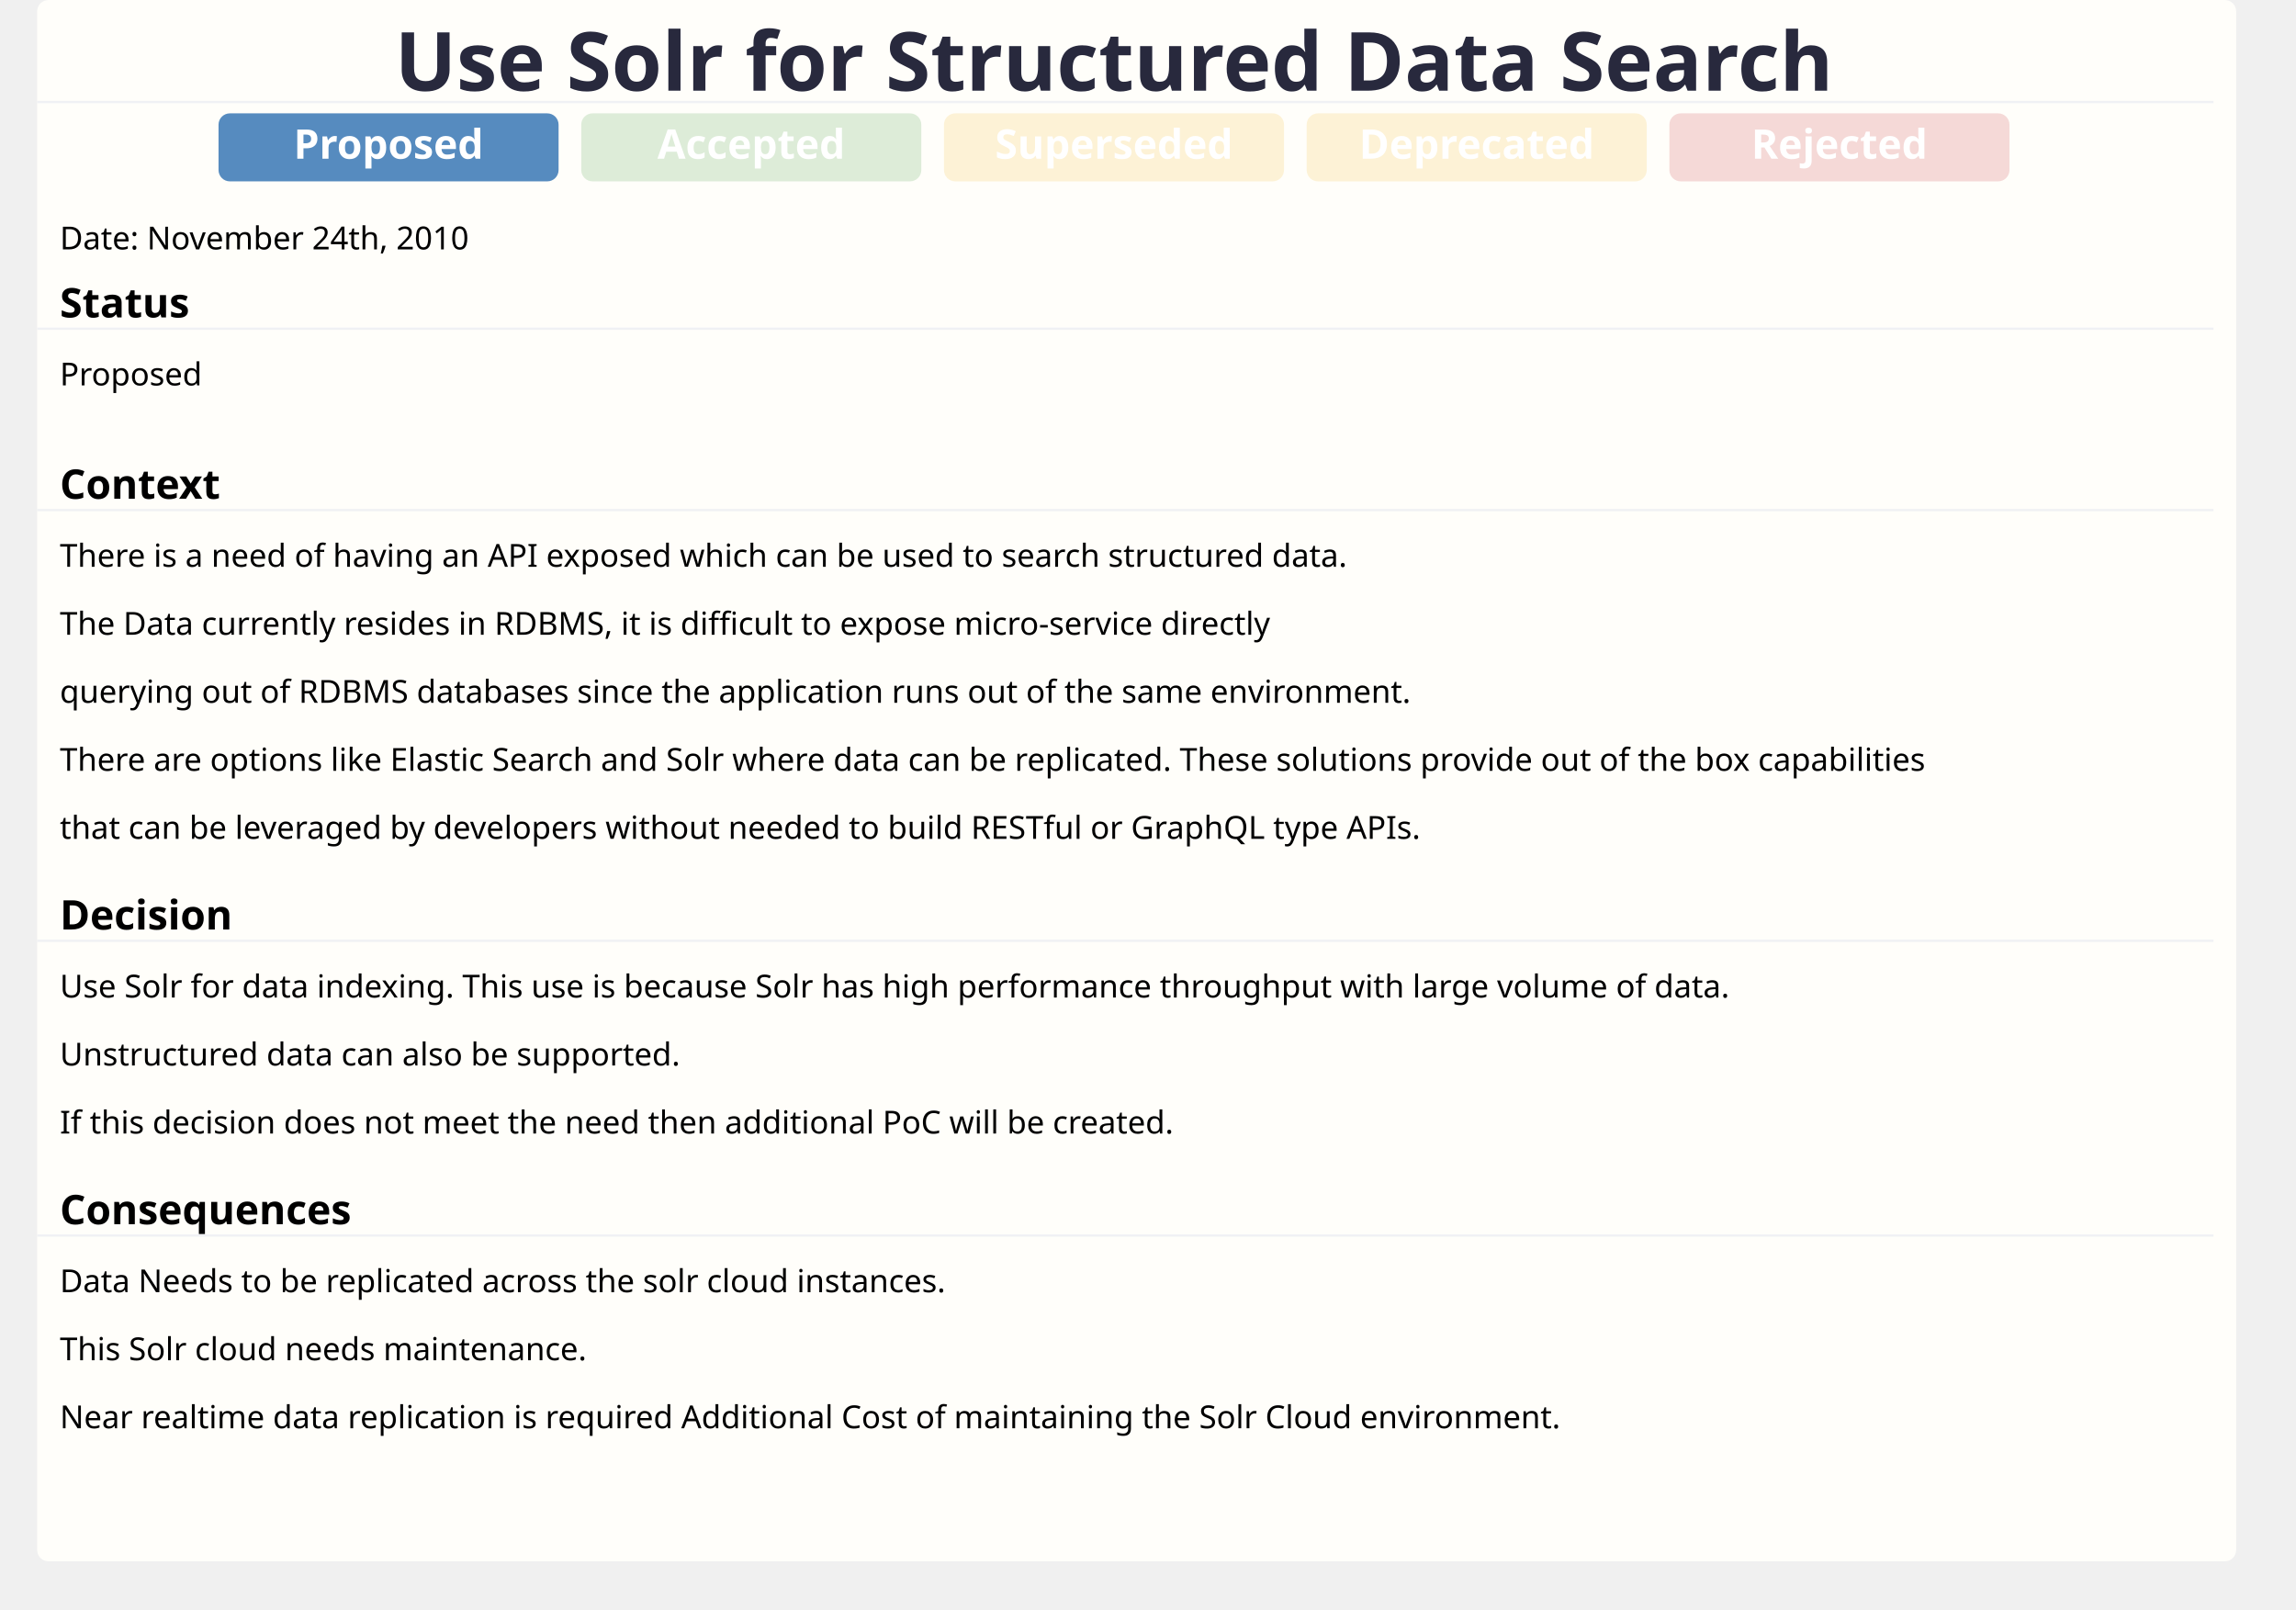
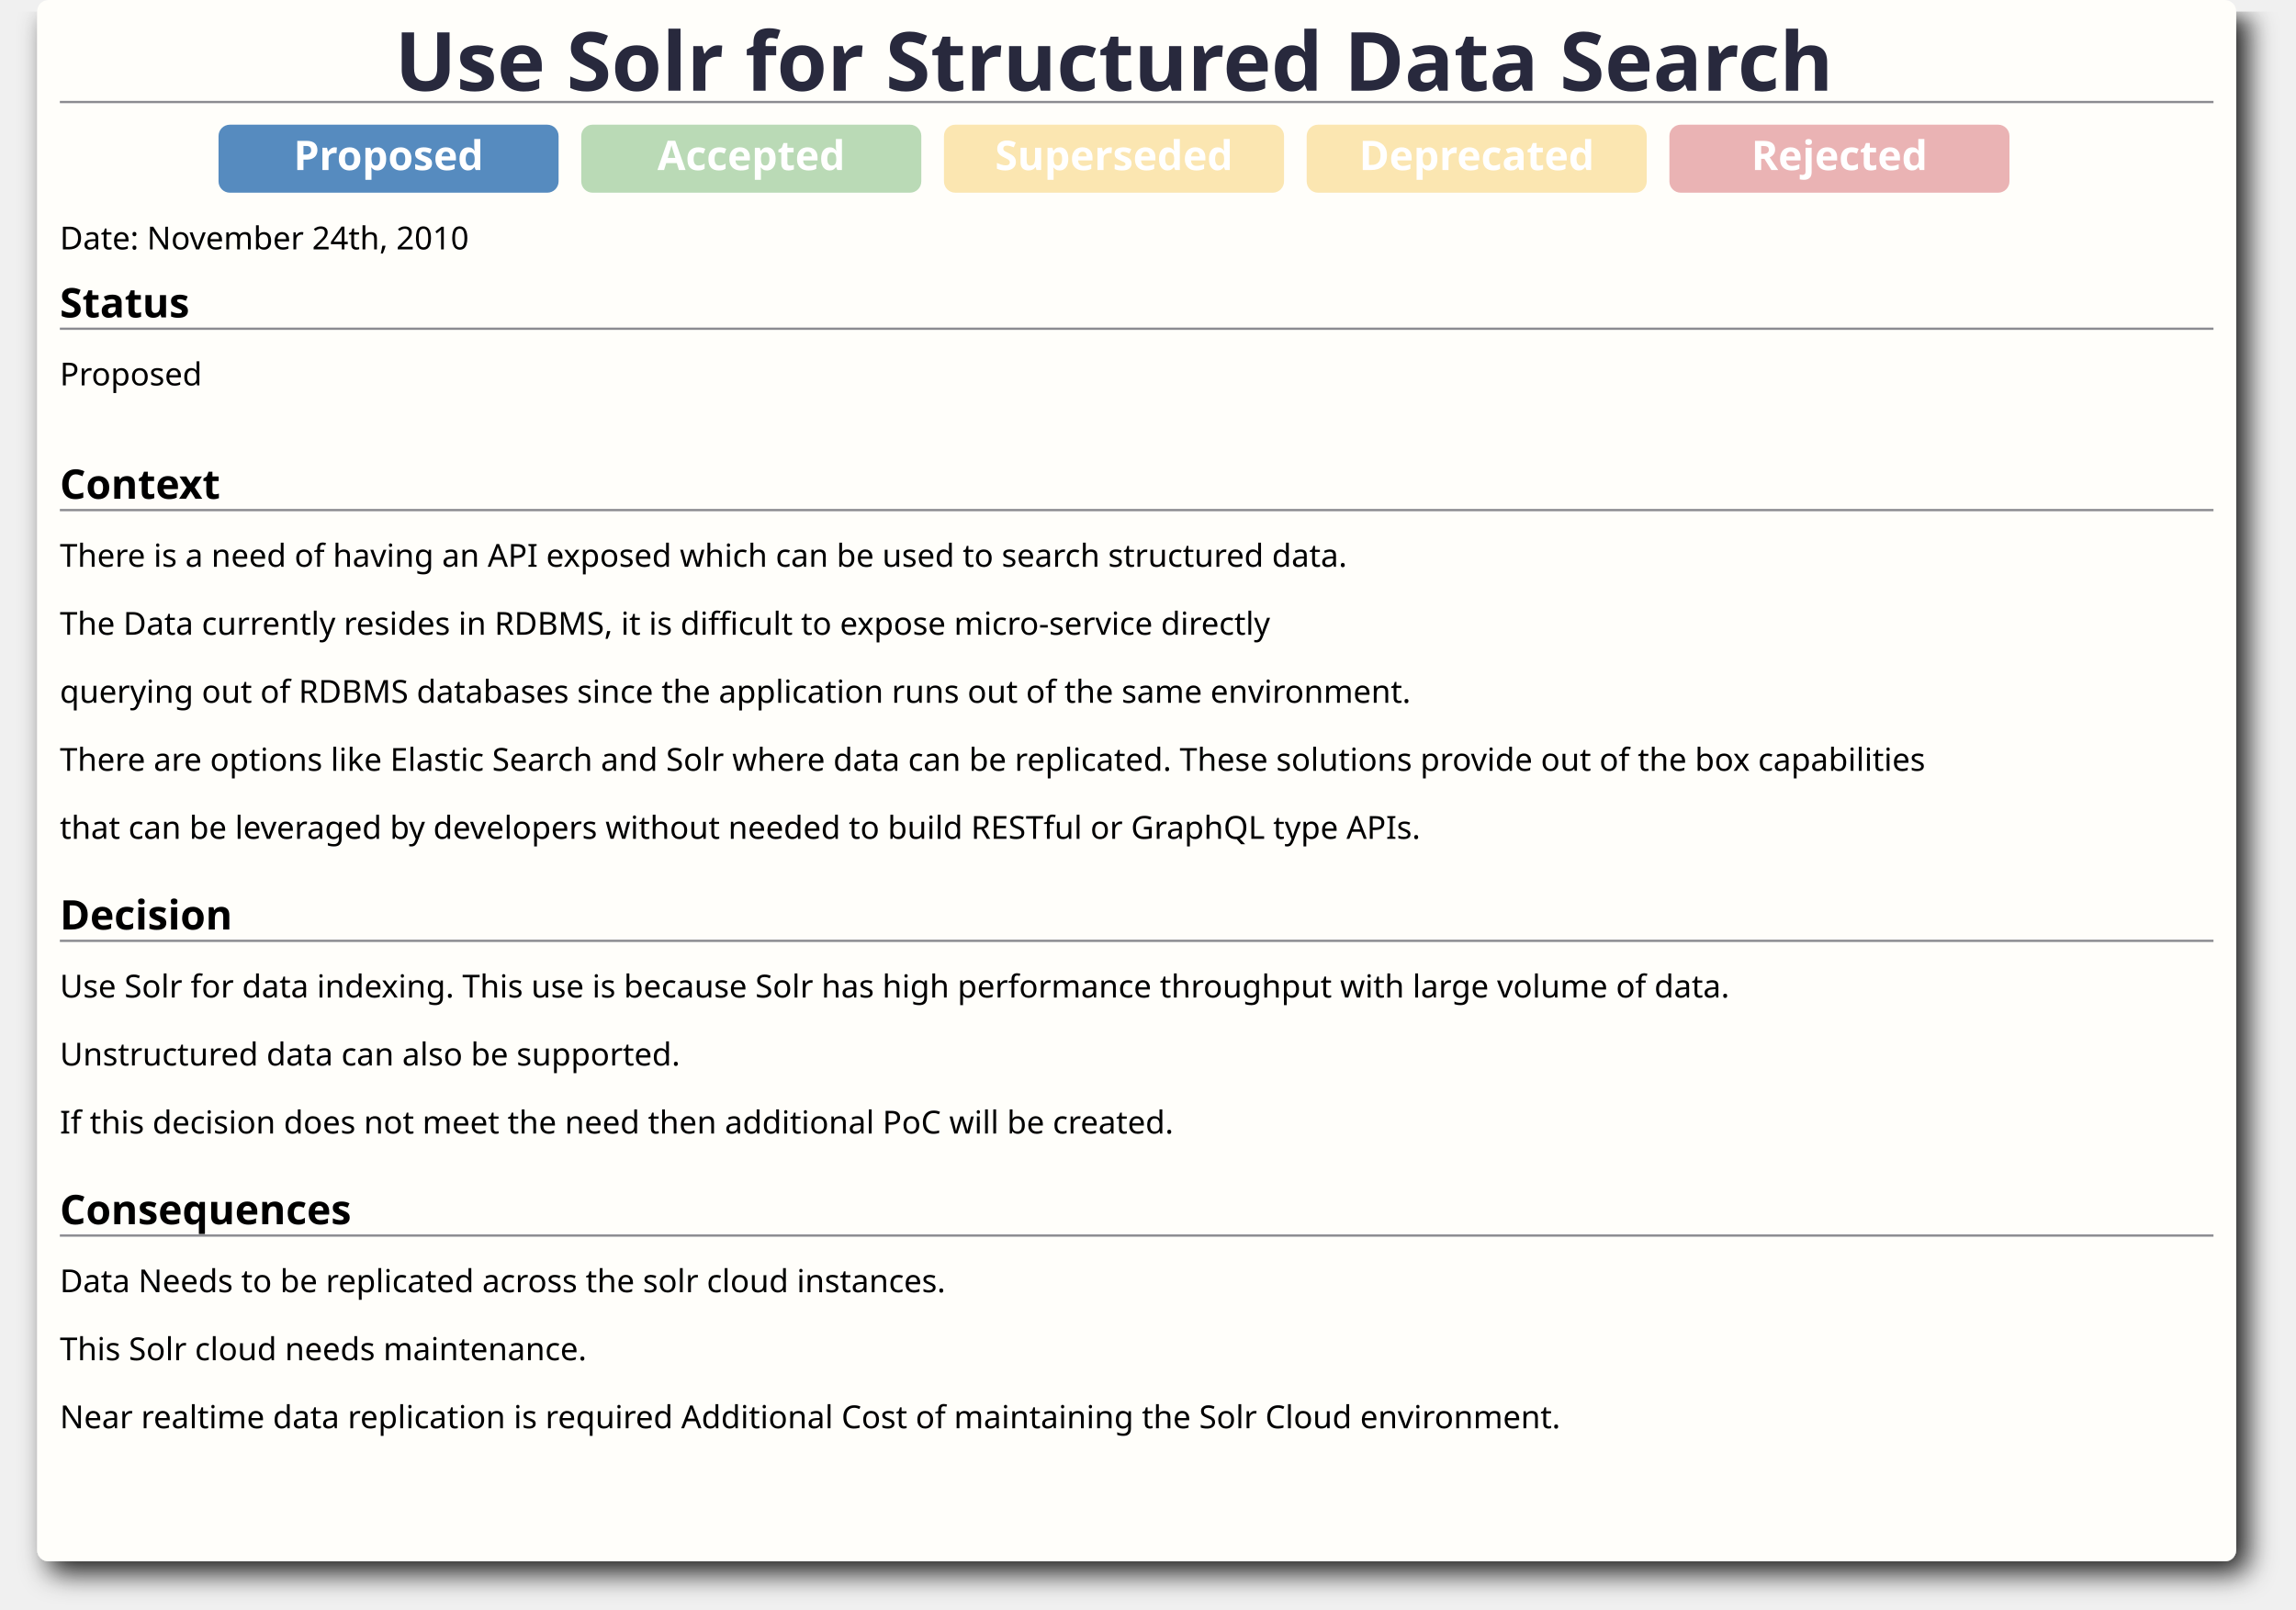
<svg xmlns="http://www.w3.org/2000/svg" width="970" height="680" viewBox="0 0 1000 710">
  <filter id="dropShadow" height="130%">
    <feGaussianBlur in="SourceAlpha" stdDeviation="6" />
    <feOffset dx="5" dy="5" result="offsetblur" />
    <feComponentTransfer>
      <feFuncA type="linear" slope="0.9" />
    </feComponentTransfer>
    <feMerge>
      <feMergeNode />
      <feMergeNode in="SourceGraphic" />
    </feMerge>
  </filter>
  <style>
        .title {
            font: bold 36px "Noto Sans",sans-serif;
            fill: #28293D;
        }

        .status {
            font: bold 18px "Noto Sans",sans-serif;
        }
        .content {
            font: normal 14px "Noto Sans",sans-serif;
        }
        .context {
            font: bold 18px "Noto Sans",sans-serif;
        }
        .contextline {
            font: normal 14px "Noto Sans",sans-serif;
        }
        .subtitle {
            font: bold 18px "Noto Sans",sans-serif;
            fill: white;
        }
        .unselected {
-             opacity: 0.2;
+             opacity: 0.4;
        }
    </style>
-   <rect id="myRect" x="10" y="0" width="970" height="97%" rx="5" ry="5" fill="#fffefa" class="card" />
+   <rect id="myRect" x="10" y="0" width="970" height="97%" rx="5" ry="5" fill="#fffefa" class="card" filter="url(#dropShadow)" />
  <text x="485" y="40" class="title" text-anchor="middle">Use Solr for Structured Data Search</text>
-   <line x1="10" y1="45" x2="970" y2="45" stroke="#F0F1F4" />
+   <line x1="20" y1="45" x2="970" y2="45" stroke="#8B8B90" />
  <g>
-     <rect x="90" y="50" fill="#568BBF" width="150" height="30" rx="5" ry="5" class="selected" />
-     <text x="165" y="70" text-anchor="middle" class="subtitle">Proposed</text>
+     <rect x="90" y="55" fill="#568BBF" width="150" height="30" rx="5" ry="5" class="selected" />
+     <text x="165" y="75" text-anchor="middle" class="subtitle">Proposed</text>
  </g>
  <g>
-     <rect x="250" y="50" fill="#53A551" width="150" height="30" rx="5" ry="5" class="unselected" />
-     <text x="325" y="70" text-anchor="middle" class="subtitle">Accepted</text>
+     <rect x="250" y="55" fill="#53A551" width="150" height="30" rx="5" ry="5" class="unselected" />
+     <text x="325" y="75" text-anchor="middle" class="subtitle">Accepted</text>
  </g>
  <g>
-     <rect x="410" y="50" fill="#F5C344" width="150" height="30" rx="5" ry="5" class="unselected" />
-     <text x="485" y="70" text-anchor="middle" class="subtitle">Superseded</text>
+     <rect x="410" y="55" fill="#F5C344" width="150" height="30" rx="5" ry="5" class="unselected" />
+     <text x="485" y="75" text-anchor="middle" class="subtitle">Superseded</text>
  </g>
  <g>
-     <rect x="570" y="50" fill="#F5C344" width="150" height="30" rx="5" ry="5" class="unselected" />
-     <text x="645" y="70" text-anchor="middle" class="subtitle">Deprecated</text>
+     <rect x="570" y="55" fill="#F5C344" width="150" height="30" rx="5" ry="5" class="unselected" />
+     <text x="645" y="75" text-anchor="middle" class="subtitle">Deprecated</text>
  </g>
  <g>
-     <rect x="730" y="50" fill="#CB444A" width="150" height="30" rx="5" ry="5" class="unselected" />
-     <text x="805" y="70" text-anchor="middle" class="subtitle">Rejected</text>
+     <rect x="730" y="55" fill="#CB444A" width="150" height="30" rx="5" ry="5" class="unselected" />
+     <text x="805" y="75" text-anchor="middle" class="subtitle">Rejected</text>
  </g>
  <text x="20" y="110" class="contextline">
    <tspan>Date: </tspan>
    <tspan class="content">November 24th, 2010</tspan>
  </text>
  <text x="20" y="140">
    <tspan class="status">Status </tspan>
    <tspan x="20" dy="30" class="content">Proposed</tspan>
  </text>
-   <line x1="10" y1="145" x2="970" y2="145" stroke="#F0F1F4" />
+   <line x1="20" y1="145" x2="970" y2="145" stroke="#8B8B90" />
  <text x="20" y="220">
    <tspan class="status">Context</tspan>
    <tspan x="20" dy="30" class="content">There is a need of having an API exposed which can be used to search structured data.</tspan>
    <tspan x="20" dy="30" class="content">The Data currently resides in RDBMS, it is difficult to expose micro-service directly</tspan>
    <tspan x="20" dy="30" class="content">querying out of RDBMS databases since the application runs out of the same environment.</tspan>
    <tspan x="20" dy="30" class="content">There are options like Elastic Search and Solr where data can be replicated. These solutions provide out of the box capabilities</tspan>
    <tspan x="20" dy="30" class="content">that can be leveraged by developers without needed to build RESTful or GraphQL type APIs.</tspan>
  </text>
-   <line x1="10" y1="225" x2="970" y2="225" stroke="#F0F1F4" />
+   <line x1="20" y1="225" x2="970" y2="225" stroke="#8B8B90" />
  <text x="20" y="410">
    <tspan class="status">Decision</tspan>
    <tspan x="20" dy="30" class="content">Use Solr for data indexing. This use is because Solr has high performance throughput with large volume of data. </tspan>
    <tspan x="20" dy="30" class="content">Unstructured data can also be supported. </tspan>
    <tspan x="20" dy="30" class="content">If this decision does not meet the need then additional PoC will be created. </tspan>
  </text>
-   <line x1="10" y1="415" x2="970" y2="415" stroke="#F0F1F4" />
+   <line x1="20" y1="415" x2="970" y2="415" stroke="#8B8B90" />
  <text x="20" y="540">
    <tspan class="status">Consequences</tspan>
    <tspan x="20" dy="30" class="content">Data Needs to be replicated across the solr cloud instances. </tspan>
    <tspan x="20" dy="30" class="content">This Solr cloud needs maintenance. </tspan>
    <tspan x="20" dy="30" class="content">Near realtime data replication is required Additional Cost of maintaining the Solr Cloud environment. </tspan>
  </text>
-   <line x1="10" y1="545" x2="970" y2="545" stroke="#F0F1F4" />
+   <line x1="20" y1="545" x2="970" y2="545" stroke="#8B8B90" />
</svg>
